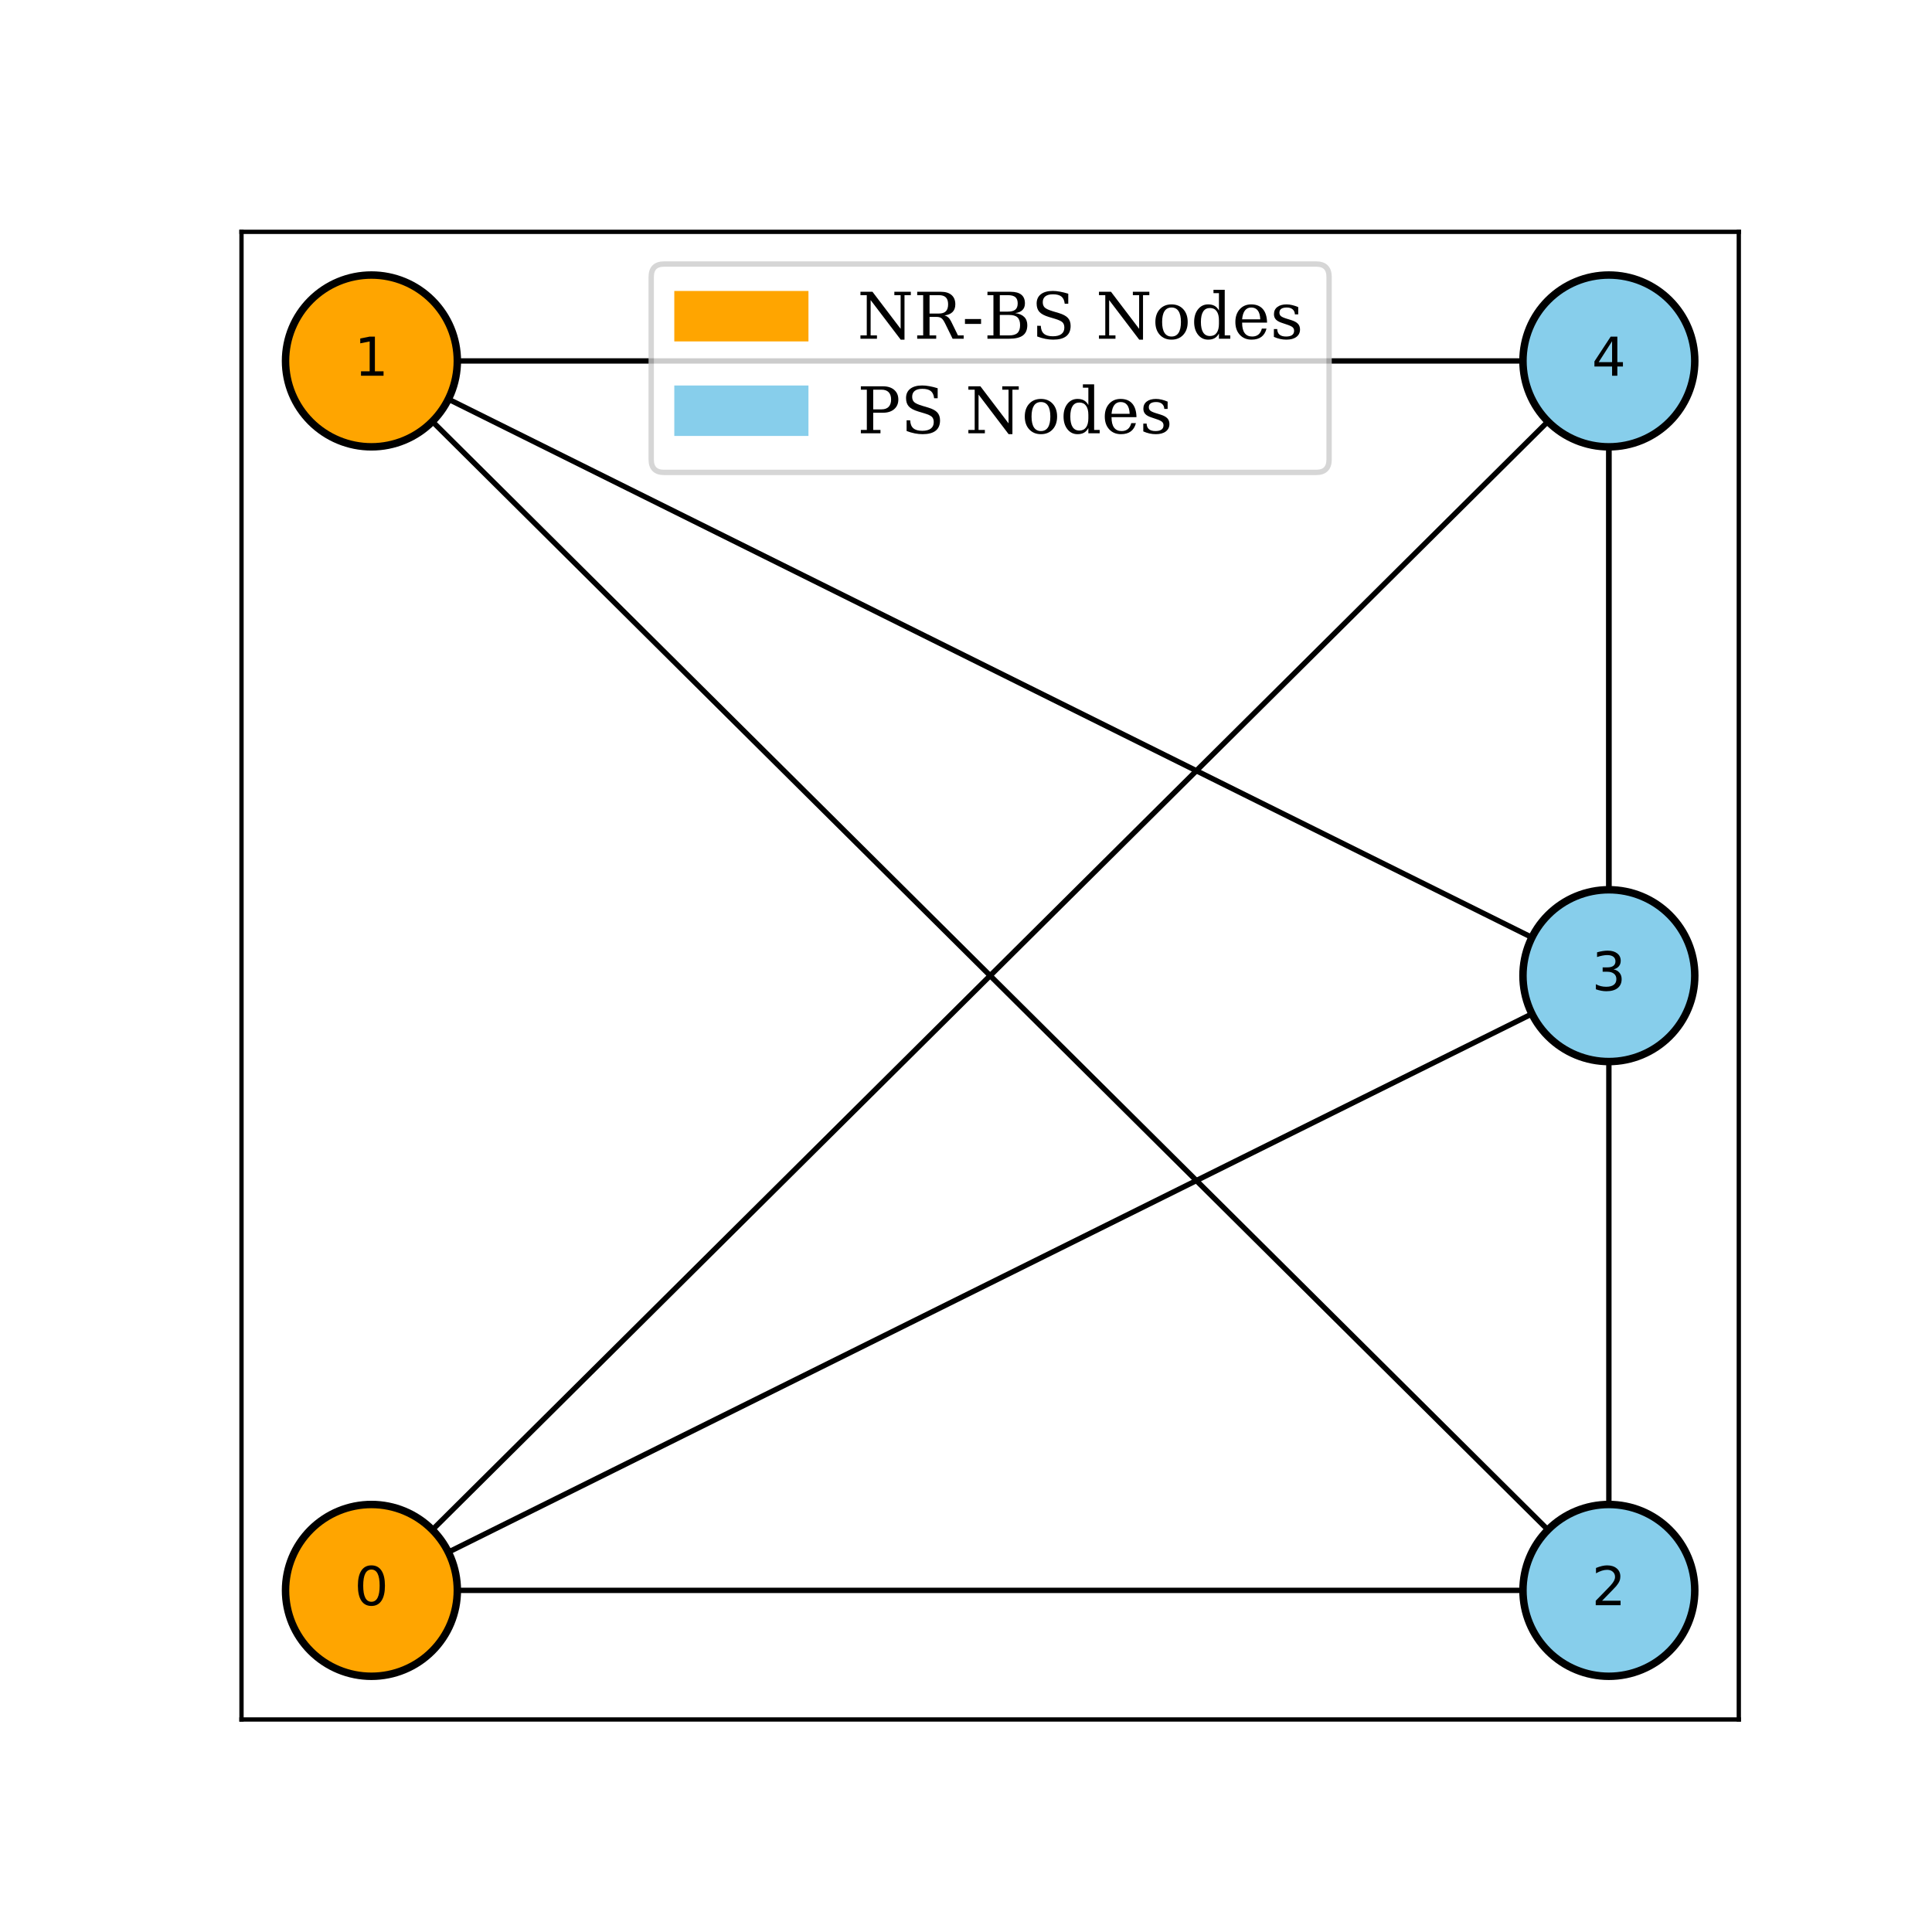
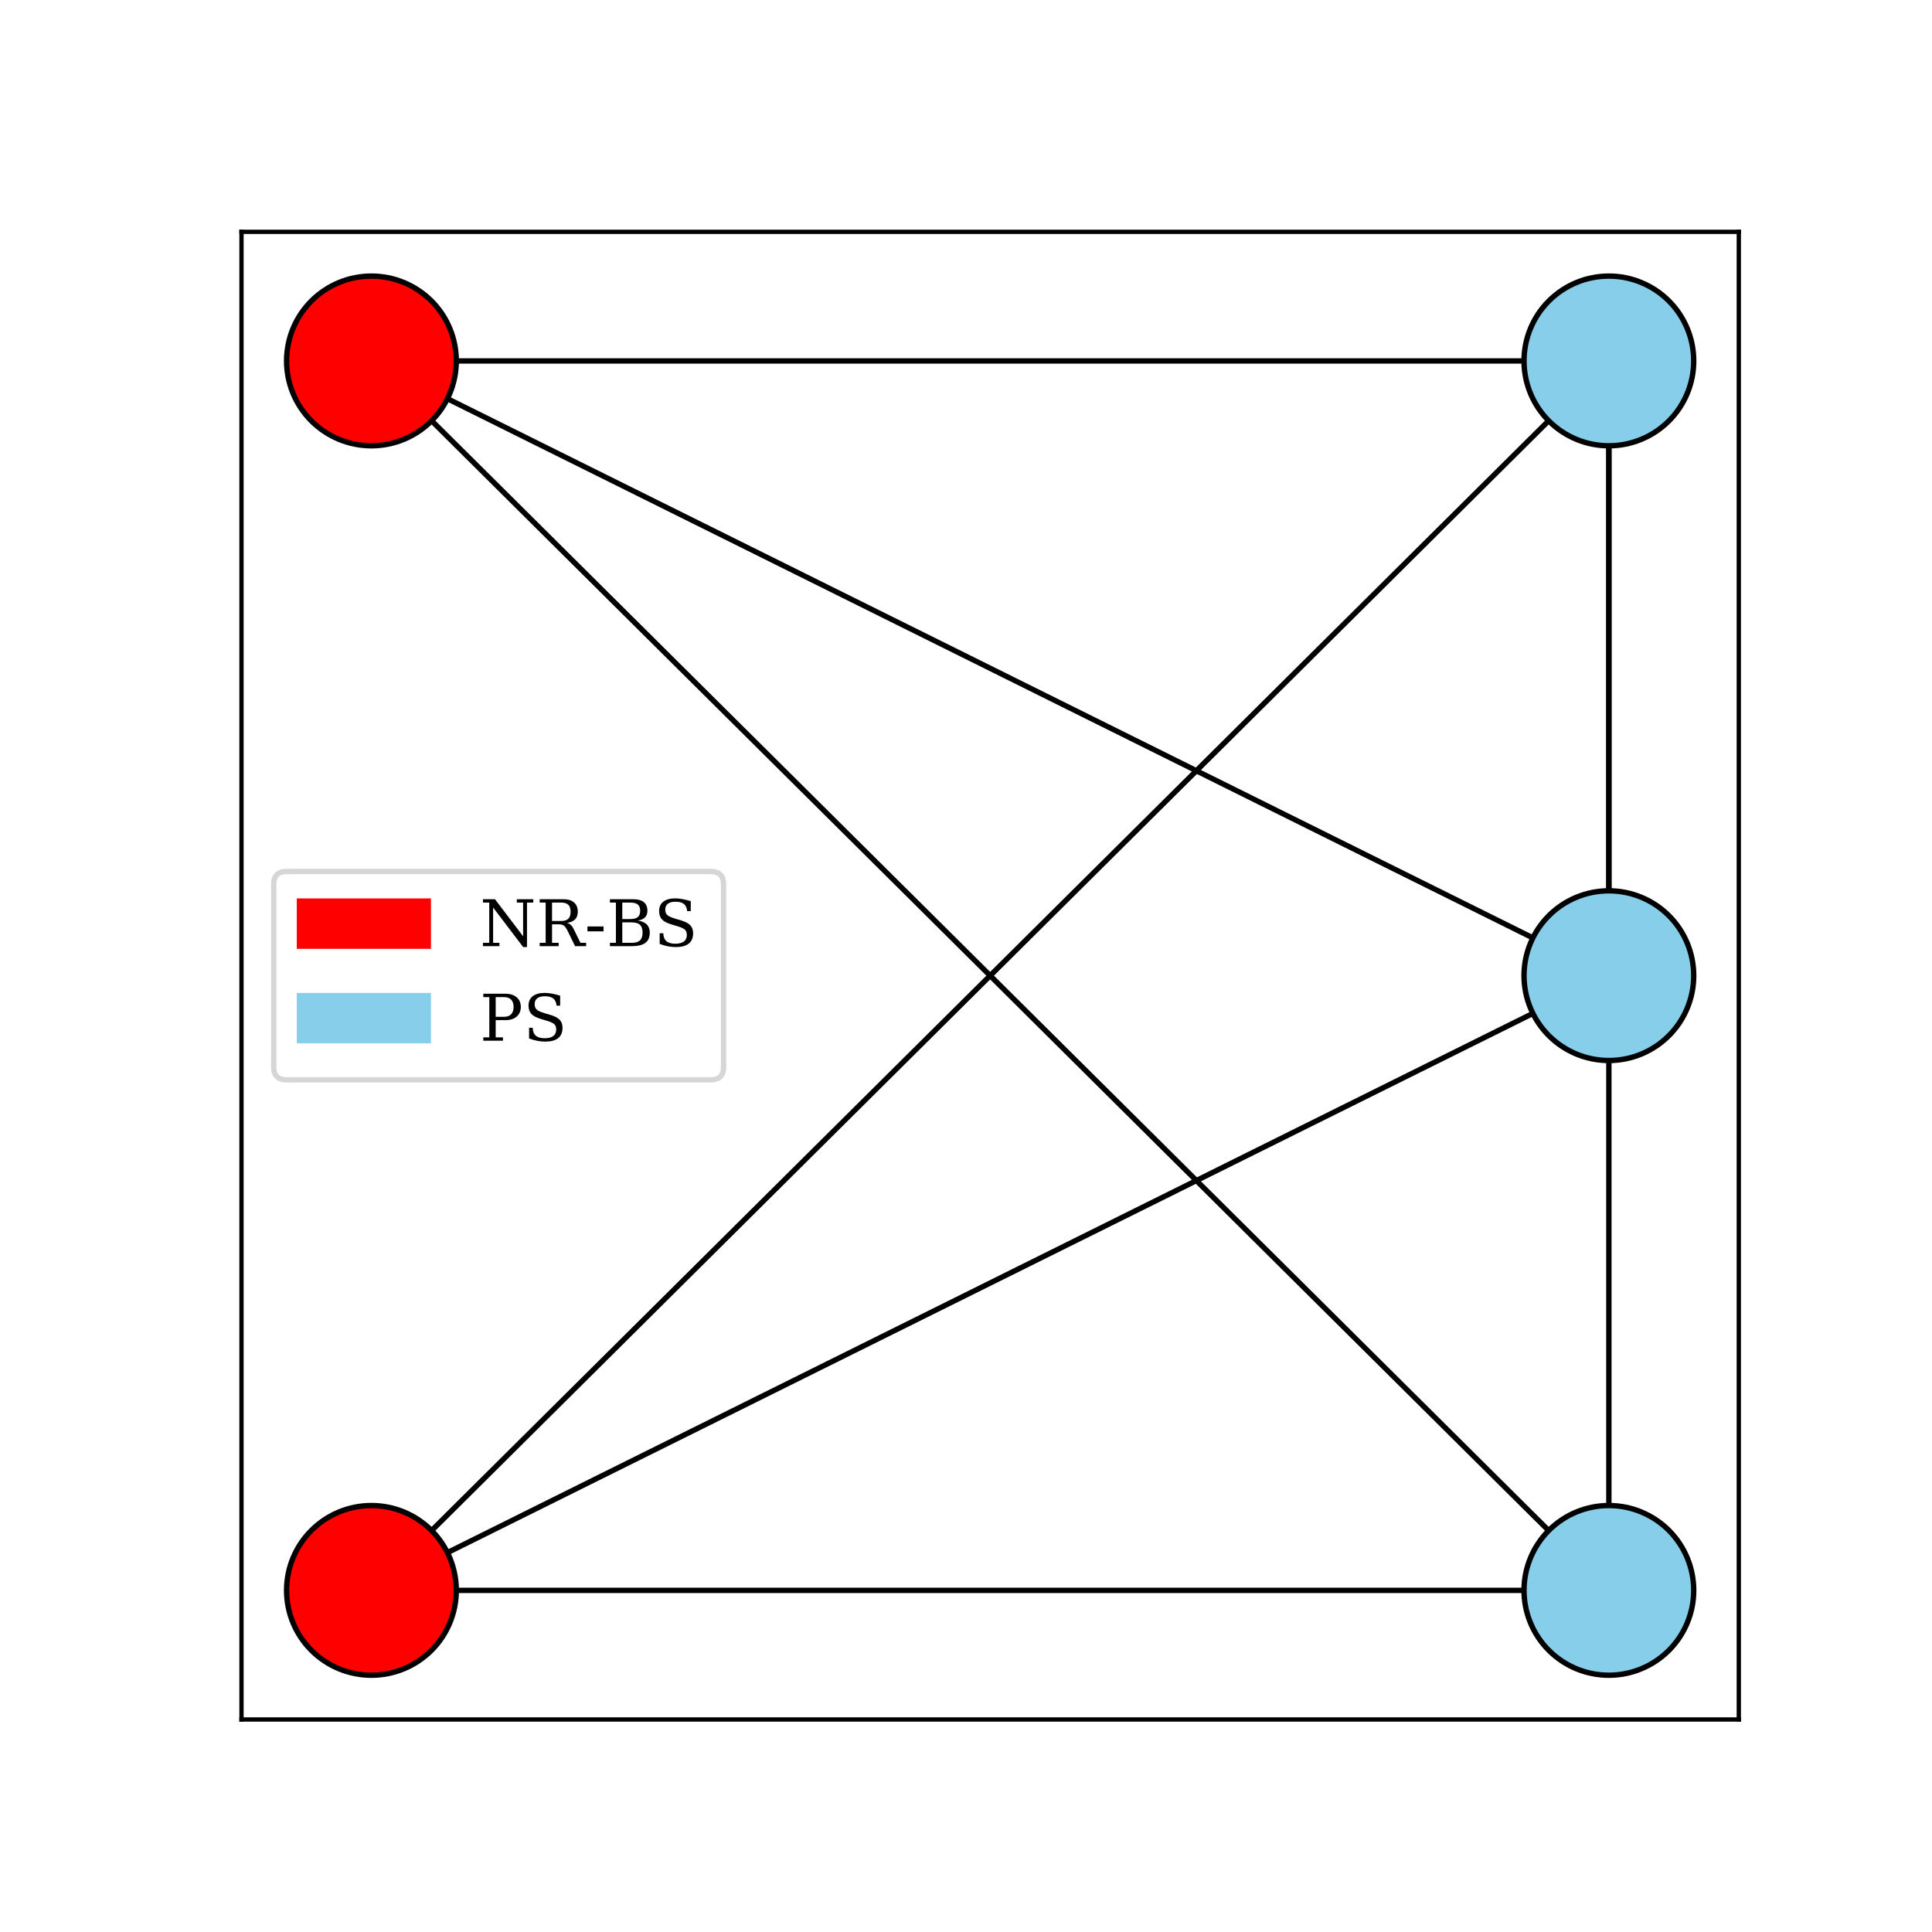
<svg xmlns="http://www.w3.org/2000/svg" xmlns:xlink="http://www.w3.org/1999/xlink" width="360pt" height="360pt" viewBox="0 0 360 360" version="1.1">
  <defs>
    <style type="text/css">*{stroke-linejoin: round; stroke-linecap: butt}</style>
  </defs>
  <g id="figure_1">
    <g id="patch_1">
      <path d="M 0 360  L 360 360  L 360 0  L 0 0  z " style="fill: #ffffff" />
    </g>
    <g id="axes_1">
      <g id="patch_2">
        <path d="M 45 320.4  L 324 320.4  L 324 43.2  L 45 43.2  z " style="fill: #ffffff" />
      </g>
      <g id="LineCollection_1">
-         <path d="M 69.211 296.345  L 299.789 296.345  " clip-path="url(#p418cbfb1ce)" style="fill: none; stroke: #000000" />
-         <path d="M 69.211 296.345  L 299.789 181.8  " clip-path="url(#p418cbfb1ce)" style="fill: none; stroke: #000000" />
-         <path d="M 69.211 296.345  L 299.789 67.255  " clip-path="url(#p418cbfb1ce)" style="fill: none; stroke: #000000" />
-         <path d="M 69.211 67.255  L 299.789 296.345  " clip-path="url(#p418cbfb1ce)" style="fill: none; stroke: #000000" />
-         <path d="M 69.211 67.255  L 299.789 181.8  " clip-path="url(#p418cbfb1ce)" style="fill: none; stroke: #000000" />
-         <path d="M 69.211 67.255  L 299.789 67.255  " clip-path="url(#p418cbfb1ce)" style="fill: none; stroke: #000000" />
-         <path d="M 299.789 296.345  L 299.789 67.255  " clip-path="url(#p418cbfb1ce)" style="fill: none; stroke: #000000" />
-         <path d="M 299.789 181.8  L 299.789 67.255  " clip-path="url(#p418cbfb1ce)" style="fill: none; stroke: #000000" />
+         <path d="M 69.211 296.345  L 299.789 296.345  " clip-path="url(#pc3e4ab299c)" style="fill: none; stroke: #000000" />
+         <path d="M 69.211 296.345  L 299.789 181.8  " clip-path="url(#pc3e4ab299c)" style="fill: none; stroke: #000000" />
+         <path d="M 69.211 296.345  L 299.789 67.255  " clip-path="url(#pc3e4ab299c)" style="fill: none; stroke: #000000" />
+         <path d="M 69.211 67.255  L 299.789 296.345  " clip-path="url(#pc3e4ab299c)" style="fill: none; stroke: #000000" />
+         <path d="M 69.211 67.255  L 299.789 181.8  " clip-path="url(#pc3e4ab299c)" style="fill: none; stroke: #000000" />
+         <path d="M 69.211 67.255  L 299.789 67.255  " clip-path="url(#pc3e4ab299c)" style="fill: none; stroke: #000000" />
+         <path d="M 299.789 296.345  L 299.789 67.255  " clip-path="url(#pc3e4ab299c)" style="fill: none; stroke: #000000" />
+         <path d="M 299.789 181.8  L 299.789 67.255  " clip-path="url(#pc3e4ab299c)" style="fill: none; stroke: #000000" />
      </g>
      <g id="matplotlib.axis_1">
        <g id="xtick_1" />
        <g id="xtick_2" />
        <g id="xtick_3" />
        <g id="xtick_4" />
        <g id="xtick_5" />
        <g id="xtick_6" />
        <g id="xtick_7" />
        <g id="xtick_8" />
      </g>
      <g id="matplotlib.axis_2">
        <g id="ytick_1" />
        <g id="ytick_2" />
        <g id="ytick_3" />
        <g id="ytick_4" />
        <g id="ytick_5" />
        <g id="ytick_6" />
        <g id="ytick_7" />
      </g>
      <g id="PathCollection_1">
        <defs>
-           <path id="C0_0_128d9644fb" d="M 0 16.202  C 4.297 16.202 8.418 14.495 11.456 11.456  C 14.495 8.418 16.202 4.297 16.202 -0  C 16.202 -4.297 14.495 -8.418 11.456 -11.456  C 8.418 -14.495 4.297 -16.202 0 -16.202  C -4.297 -16.202 -8.418 -14.495 -11.456 -11.456  C -14.495 -8.418 -16.202 -4.297 -16.202 0  C -16.202 4.297 -14.495 8.418 -11.456 11.456  C -8.418 14.495 -4.297 16.202 0 16.202  z " />
+           <path id="C0_0_532df0b635" d="M 0 11.18  C 2.965 11.18 5.809 10.002 7.906 7.906  C 10.002 5.809 11.18 2.965 11.18 -0  C 11.18 -2.965 10.002 -5.809 7.906 -7.906  C 5.809 -10.002 2.965 -11.18 0 -11.18  C -2.965 -11.18 -5.809 -10.002 -7.906 -7.906  C -10.002 -5.809 -11.18 -2.965 -11.18 0  C -11.18 2.965 -10.002 5.809 -7.906 7.906  C -5.809 10.002 -2.965 11.18 0 11.18  z " />
        </defs>
-         <g clip-path="url(#p418cbfb1ce)">
-           <use xlink:href="#C0_0_128d9644fb" x="69.211" y="296.345" style="stroke: #000000" />
+         <g clip-path="url(#pc3e4ab299c)">
+           <use xlink:href="#C0_0_532df0b635" x="69.211" y="296.345" style="stroke: #000000" />
        </g>
-         <g clip-path="url(#p418cbfb1ce)">
-           <use xlink:href="#C0_0_128d9644fb" x="69.211" y="67.255" style="stroke: #000000" />
+         <g clip-path="url(#pc3e4ab299c)">
+           <use xlink:href="#C0_0_532df0b635" x="69.211" y="67.255" style="stroke: #000000" />
        </g>
-         <g clip-path="url(#p418cbfb1ce)">
-           <use xlink:href="#C0_0_128d9644fb" x="299.789" y="296.345" style="stroke: #000000" />
+         <g clip-path="url(#pc3e4ab299c)">
+           <use xlink:href="#C0_0_532df0b635" x="299.789" y="296.345" style="stroke: #000000" />
        </g>
-         <g clip-path="url(#p418cbfb1ce)">
-           <use xlink:href="#C0_0_128d9644fb" x="299.789" y="181.8" style="stroke: #000000" />
+         <g clip-path="url(#pc3e4ab299c)">
+           <use xlink:href="#C0_0_532df0b635" x="299.789" y="181.8" style="stroke: #000000" />
        </g>
-         <g clip-path="url(#p418cbfb1ce)">
-           <use xlink:href="#C0_0_128d9644fb" x="299.789" y="67.255" style="stroke: #000000" />
+         <g clip-path="url(#pc3e4ab299c)">
+           <use xlink:href="#C0_0_532df0b635" x="299.789" y="67.255" style="stroke: #000000" />
        </g>
      </g>
      <g id="PathCollection_2">
        <defs>
-           <path id="C1_0_8502f58117" d="M 0 15.811  C 4.193 15.811 8.215 14.145 11.18 11.18  C 14.145 8.215 15.811 4.193 15.811 -0  C 15.811 -4.193 14.145 -8.215 11.18 -11.18  C 8.215 -14.145 4.193 -15.811 0 -15.811  C -4.193 -15.811 -8.215 -14.145 -11.18 -11.18  C -14.145 -8.215 -15.811 -4.193 -15.811 0  C -15.811 4.193 -14.145 8.215 -11.18 11.18  C -8.215 14.145 -4.193 15.811 0 15.811  z " />
+           <path id="C1_0_5de08ec464" d="M 0 15.811  C 4.193 15.811 8.215 14.145 11.18 11.18  C 14.145 8.215 15.811 4.193 15.811 -0  C 15.811 -4.193 14.145 -8.215 11.18 -11.18  C 8.215 -14.145 4.193 -15.811 0 -15.811  C -4.193 -15.811 -8.215 -14.145 -11.18 -11.18  C -14.145 -8.215 -15.811 -4.193 -15.811 0  C -15.811 4.193 -14.145 8.215 -11.18 11.18  C -8.215 14.145 -4.193 15.811 0 15.811  z " />
        </defs>
-         <g clip-path="url(#p418cbfb1ce)">
-           <use xlink:href="#C1_0_8502f58117" x="69.211" y="296.345" style="fill: #ffa500; stroke: #000000" />
+         <g clip-path="url(#pc3e4ab299c)">
+           <use xlink:href="#C1_0_5de08ec464" x="69.211" y="296.345" style="fill: #ff0000; stroke: #000000" />
        </g>
-         <g clip-path="url(#p418cbfb1ce)">
-           <use xlink:href="#C1_0_8502f58117" x="69.211" y="67.255" style="fill: #ffa500; stroke: #000000" />
+         <g clip-path="url(#pc3e4ab299c)">
+           <use xlink:href="#C1_0_5de08ec464" x="69.211" y="67.255" style="fill: #ff0000; stroke: #000000" />
        </g>
-         <g clip-path="url(#p418cbfb1ce)">
-           <use xlink:href="#C1_0_8502f58117" x="299.789" y="296.345" style="fill: #87ceeb; stroke: #000000" />
+         <g clip-path="url(#pc3e4ab299c)">
+           <use xlink:href="#C1_0_5de08ec464" x="299.789" y="296.345" style="fill: #87ceeb; stroke: #000000" />
        </g>
-         <g clip-path="url(#p418cbfb1ce)">
-           <use xlink:href="#C1_0_8502f58117" x="299.789" y="181.8" style="fill: #87ceeb; stroke: #000000" />
+         <g clip-path="url(#pc3e4ab299c)">
+           <use xlink:href="#C1_0_5de08ec464" x="299.789" y="181.8" style="fill: #87ceeb; stroke: #000000" />
        </g>
-         <g clip-path="url(#p418cbfb1ce)">
-           <use xlink:href="#C1_0_8502f58117" x="299.789" y="67.255" style="fill: #87ceeb; stroke: #000000" />
+         <g clip-path="url(#pc3e4ab299c)">
+           <use xlink:href="#C1_0_5de08ec464" x="299.789" y="67.255" style="fill: #87ceeb; stroke: #000000" />
        </g>
      </g>
      <g id="patch_3">
        <path d="M 45 320.4  L 45 43.2  " style="fill: none; stroke: #000000; stroke-width: 0.8; stroke-linejoin: miter; stroke-linecap: square" />
      </g>
      <g id="patch_4">
        <path d="M 324 320.4  L 324 43.2  " style="fill: none; stroke: #000000; stroke-width: 0.8; stroke-linejoin: miter; stroke-linecap: square" />
      </g>
      <g id="patch_5">
        <path d="M 45 320.4  L 324 320.4  " style="fill: none; stroke: #000000; stroke-width: 0.8; stroke-linejoin: miter; stroke-linecap: square" />
      </g>
      <g id="patch_6">
        <path d="M 45 43.2  L 324 43.2  " style="fill: none; stroke: #000000; stroke-width: 0.8; stroke-linejoin: miter; stroke-linecap: square" />
      </g>
-       <g id="text_1">
-         <g clip-path="url(#p418cbfb1ce)">
-           <g transform="translate(66.02949 299.1048) scale(0.1 -0.1)">
-             <defs>
-               <path id="DejaVuSans-30" d="M 2034 4250  Q 1547 4250 1301 3770  Q 1056 3291 1056 2328  Q 1056 1369 1301 889  Q 1547 409 2034 409  Q 2525 409 2770 889  Q 3016 1369 3016 2328  Q 3016 3291 2770 3770  Q 2525 4250 2034 4250  z M 2034 4750  Q 2819 4750 3233 4129  Q 3647 3509 3647 2328  Q 3647 1150 3233 529  Q 2819 -91 2034 -91  Q 1250 -91 836 529  Q 422 1150 422 2328  Q 422 3509 836 4129  Q 1250 4750 2034 4750  z " transform="scale(0.015625)" />
-             </defs>
-             <use xlink:href="#DejaVuSans-30" />
-           </g>
-         </g>
-       </g>
-       <g id="text_2">
-         <g clip-path="url(#p418cbfb1ce)">
-           <g transform="translate(66.02949 70.01392) scale(0.1 -0.1)">
-             <defs>
-               <path id="DejaVuSans-31" d="M 794 531  L 1825 531  L 1825 4091  L 703 3866  L 703 4441  L 1819 4666  L 2450 4666  L 2450 531  L 3481 531  L 3481 0  L 794 0  L 794 531  z " transform="scale(0.015625)" />
-             </defs>
-             <use xlink:href="#DejaVuSans-31" />
-           </g>
-         </g>
-       </g>
-       <g id="text_3">
-         <g clip-path="url(#p418cbfb1ce)">
-           <g transform="translate(296.608 299.1048) scale(0.1 -0.1)">
-             <defs>
-               <path id="DejaVuSans-32" d="M 1228 531  L 3431 531  L 3431 0  L 469 0  L 469 531  Q 828 903 1448 1529  Q 2069 2156 2228 2338  Q 2531 2678 2651 2914  Q 2772 3150 2772 3378  Q 2772 3750 2511 3984  Q 2250 4219 1831 4219  Q 1534 4219 1204 4116  Q 875 4013 500 3803  L 500 4441  Q 881 4594 1212 4672  Q 1544 4750 1819 4750  Q 2544 4750 2975 4387  Q 3406 4025 3406 3419  Q 3406 3131 3298 2873  Q 3191 2616 2906 2266  Q 2828 2175 2409 1742  Q 1991 1309 1228 531  z " transform="scale(0.015625)" />
-             </defs>
-             <use xlink:href="#DejaVuSans-32" />
-           </g>
-         </g>
-       </g>
-       <g id="text_4">
-         <g clip-path="url(#p418cbfb1ce)">
-           <g transform="translate(296.608 184.5594) scale(0.1 -0.1)">
-             <defs>
-               <path id="DejaVuSans-33" d="M 2597 2516  Q 3050 2419 3304 2112  Q 3559 1806 3559 1356  Q 3559 666 3084 287  Q 2609 -91 1734 -91  Q 1441 -91 1130 -33  Q 819 25 488 141  L 488 750  Q 750 597 1062 519  Q 1375 441 1716 441  Q 2309 441 2620 675  Q 2931 909 2931 1356  Q 2931 1769 2642 2001  Q 2353 2234 1838 2234  L 1294 2234  L 1294 2753  L 1863 2753  Q 2328 2753 2575 2939  Q 2822 3125 2822 3475  Q 2822 3834 2567 4026  Q 2313 4219 1838 4219  Q 1578 4219 1281 4162  Q 984 4106 628 3988  L 628 4550  Q 988 4650 1302 4700  Q 1616 4750 1894 4750  Q 2613 4750 3031 4423  Q 3450 4097 3450 3541  Q 3450 3153 3228 2886  Q 3006 2619 2597 2516  z " transform="scale(0.015625)" />
-             </defs>
-             <use xlink:href="#DejaVuSans-33" />
-           </g>
-         </g>
-       </g>
-       <g id="text_5">
-         <g clip-path="url(#p418cbfb1ce)">
-           <g transform="translate(296.608 70.01392) scale(0.1 -0.1)">
-             <defs>
-               <path id="DejaVuSans-34" d="M 2419 4116  L 825 1625  L 2419 1625  L 2419 4116  z M 2253 4666  L 3047 4666  L 3047 1625  L 3713 1625  L 3713 1100  L 3047 1100  L 3047 0  L 2419 0  L 2419 1100  L 313 1100  L 313 1709  L 2253 4666  z " transform="scale(0.015625)" />
-             </defs>
-             <use xlink:href="#DejaVuSans-34" />
-           </g>
-         </g>
-       </g>
      <g id="legend_1">
        <g id="patch_7">
-           <path d="M 123.745 88.028  L 245.255 88.028  Q 247.655 88.028 247.655 85.627  L 247.655 51.6  Q 247.655 49.2 245.255 49.2  L 123.745 49.2  Q 121.345 49.2 121.345 51.6  L 121.345 85.627  Q 121.345 88.028 123.745 88.028  z " style="fill: #ffffff; opacity: 0.8; stroke: #cccccc; stroke-linejoin: miter" />
+           <path d="M 53.4 201.214  L 132.429 201.214  Q 134.829 201.214 134.829 198.814  L 134.829 164.786  Q 134.829 162.386 132.429 162.386  L 53.4 162.386  Q 51 162.386 51 164.786  L 51 198.814  Q 51 201.214 53.4 201.214  z " style="fill: #ffffff; opacity: 0.8; stroke: #cccccc; stroke-linejoin: miter" />
        </g>
        <g id="patch_8">
-           <path d="M 126.145 63.118  L 150.145 63.118  L 150.145 54.718  L 126.145 54.718  z " style="fill: #ffa500; stroke: #ffa500; stroke-linejoin: miter" />
+           <path d="M 55.8 176.304  L 79.8 176.304  L 79.8 167.904  L 55.8 167.904  z " style="fill: #ff0000; stroke: #ff0000; stroke-linejoin: miter" />
        </g>
-         <g id="text_6">
-           <g transform="translate(159.7453 63.11812) scale(0.12 -0.12)">
+         <g id="text_1">
+           <g transform="translate(89.4 176.3044) scale(0.12 -0.12)">
            <defs>
              <path id="DejaVuSerif-4e" d="M 313 0  L 313 331  L 941 331  L 941 4331  L 313 4331  L 313 4666  L 1509 4666  L 4306 984  L 4306 4331  L 3681 4331  L 3681 4666  L 5319 4666  L 5319 4331  L 4691 4331  L 4691 -91  L 4313 -91  L 1325 3841  L 1325 331  L 1953 331  L 1953 0  L 313 0  z " transform="scale(0.015625)" />
              <path id="DejaVuSerif-52" d="M 3066 2316  Q 3284 2256 3442 2114  Q 3600 1972 3725 1716  L 4403 331  L 4972 331  L 4972 0  L 3872 0  L 3144 1484  Q 2934 1916 2759 2042  Q 2584 2169 2278 2169  L 1581 2169  L 1581 331  L 2241 331  L 2241 0  L 353 0  L 353 331  L 947 331  L 947 4331  L 353 4331  L 353 4666  L 2719 4666  Q 3400 4666 3770 4341  Q 4141 4016 4141 3419  Q 4141 2938 3870 2661  Q 3600 2384 3066 2316  z M 1581 2503  L 2503 2503  Q 2975 2503 3200 2726  Q 3425 2950 3425 3419  Q 3425 3888 3200 4109  Q 2975 4331 2503 4331  L 1581 4331  L 1581 2503  z " transform="scale(0.015625)" />
              <path id="DejaVuSerif-2d" d="M 281 1959  L 1881 1959  L 1881 1472  L 281 1472  L 281 1959  z " transform="scale(0.015625)" />
              <path id="DejaVuSerif-42" d="M 1581 331  L 2516 331  Q 3078 331 3337 575  Q 3597 819 3597 1350  Q 3597 1878 3339 2120  Q 3081 2363 2516 2363  L 1581 2363  L 1581 331  z M 1581 2694  L 2375 2694  Q 2888 2694 3123 2891  Q 3359 3088 3359 3513  Q 3359 3941 3123 4136  Q 2888 4331 2375 4331  L 1581 4331  L 1581 2694  z M 353 0  L 353 331  L 947 331  L 947 4331  L 353 4331  L 353 4666  L 2656 4666  Q 3363 4666 3720 4377  Q 4078 4088 4078 3513  Q 4078 3097 3829 2850  Q 3581 2603 3103 2547  Q 3697 2472 4005 2167  Q 4313 1863 4313 1350  Q 4313 656 3875 328  Q 3438 0 2509 0  L 353 0  z " transform="scale(0.015625)" />
              <path id="DejaVuSerif-53" d="M 594 225  L 594 1288  L 953 1284  Q 969 753 1261 498  Q 1553 244 2150 244  Q 2706 244 2998 464  Q 3291 684 3291 1106  Q 3291 1444 3114 1625  Q 2938 1806 2369 1978  L 1753 2163  Q 1084 2366 811 2669  Q 538 2972 538 3500  Q 538 4094 959 4422  Q 1381 4750 2144 4750  Q 2469 4750 2856 4679  Q 3244 4609 3681 4475  L 3681 3481  L 3328 3481  Q 3275 3975 2998 4195  Q 2722 4416 2156 4416  Q 1663 4416 1405 4214  Q 1147 4013 1147 3628  Q 1147 3294 1340 3103  Q 1534 2913 2163 2725  L 2741 2553  Q 3375 2363 3645 2067  Q 3916 1772 3916 1275  Q 3916 597 3481 253  Q 3047 -91 2188 -91  Q 1803 -91 1404 -12  Q 1006 66 594 225  z " transform="scale(0.015625)" />
-               <path id="DejaVuSerif-20" transform="scale(0.015625)" />
-               <path id="DejaVuSerif-6f" d="M 1925 219  Q 2388 219 2623 584  Q 2859 950 2859 1663  Q 2859 2375 2623 2739  Q 2388 3103 1925 3103  Q 1463 3103 1227 2739  Q 991 2375 991 1663  Q 991 950 1228 584  Q 1466 219 1925 219  z M 1925 -91  Q 1200 -91 759 389  Q 319 869 319 1663  Q 319 2456 758 2934  Q 1197 3413 1925 3413  Q 2653 3413 3092 2934  Q 3531 2456 3531 1663  Q 3531 869 3092 389  Q 2653 -91 1925 -91  z " transform="scale(0.015625)" />
-               <path id="DejaVuSerif-64" d="M 3359 331  L 3909 331  L 3909 0  L 2784 0  L 2784 519  Q 2616 206 2355 57  Q 2094 -91 1709 -91  Q 1097 -91 708 395  Q 319 881 319 1663  Q 319 2444 706 2928  Q 1094 3413 1709 3413  Q 2094 3413 2355 3264  Q 2616 3116 2784 2803  L 2784 4531  L 2241 4531  L 2241 4863  L 3359 4863  L 3359 331  z M 2784 1497  L 2784 1825  Q 2784 2422 2554 2737  Q 2325 3053 1888 3053  Q 1444 3053 1217 2703  Q 991 2353 991 1663  Q 991 975 1217 622  Q 1444 269 1888 269  Q 2325 269 2554 583  Q 2784 897 2784 1497  z " transform="scale(0.015625)" />
-               <path id="DejaVuSerif-65" d="M 3469 1600  L 991 1600  L 991 1575  Q 991 903 1244 561  Q 1497 219 1991 219  Q 2369 219 2611 417  Q 2853 616 2950 1006  L 3413 1006  Q 3275 459 2904 184  Q 2534 -91 1931 -91  Q 1203 -91 761 389  Q 319 869 319 1663  Q 319 2450 753 2931  Q 1188 3413 1894 3413  Q 2647 3413 3050 2948  Q 3453 2484 3469 1600  z M 2791 1931  Q 2772 2513 2545 2808  Q 2319 3103 1894 3103  Q 1497 3103 1269 2806  Q 1041 2509 991 1931  L 2791 1931  z " transform="scale(0.015625)" />
-               <path id="DejaVuSerif-73" d="M 359 184  L 359 959  L 691 959  Q 703 588 923 403  Q 1144 219 1575 219  Q 1963 219 2166 364  Q 2369 509 2369 788  Q 2369 1006 2220 1140  Q 2072 1275 1594 1428  L 1178 1569  Q 750 1706 558 1912  Q 366 2119 366 2438  Q 366 2894 700 3153  Q 1034 3413 1625 3413  Q 1888 3413 2178 3344  Q 2469 3275 2778 3144  L 2778 2419  L 2447 2419  Q 2434 2741 2221 2922  Q 2009 3103 1644 3103  Q 1281 3103 1095 2975  Q 909 2847 909 2591  Q 909 2381 1050 2254  Q 1191 2128 1613 1997  L 2069 1856  Q 2541 1709 2748 1489  Q 2956 1269 2956 922  Q 2956 450 2595 179  Q 2234 -91 1600 -91  Q 1278 -91 972 -22  Q 666 47 359 184  z " transform="scale(0.015625)" />
            </defs>
            <use xlink:href="#DejaVuSerif-4e" />
            <use xlink:href="#DejaVuSerif-52" x="87.5" />
            <use xlink:href="#DejaVuSerif-2d" x="162.793" />
            <use xlink:href="#DejaVuSerif-42" x="196.582" />
            <use xlink:href="#DejaVuSerif-53" x="270.068" />
-             <use xlink:href="#DejaVuSerif-20" x="338.574" />
-             <use xlink:href="#DejaVuSerif-4e" x="370.361" />
-             <use xlink:href="#DejaVuSerif-6f" x="457.861" />
-             <use xlink:href="#DejaVuSerif-64" x="518.066" />
-             <use xlink:href="#DejaVuSerif-65" x="582.08" />
-             <use xlink:href="#DejaVuSerif-73" x="641.26" />
          </g>
        </g>
        <g id="patch_9">
-           <path d="M 126.145 80.732  L 150.145 80.732  L 150.145 72.332  L 126.145 72.332  z " style="fill: #87ceeb; stroke: #87ceeb; stroke-linejoin: miter" />
+           <path d="M 55.8 193.918  L 79.8 193.918  L 79.8 185.518  L 55.8 185.518  z " style="fill: #87ceeb; stroke: #87ceeb; stroke-linejoin: miter" />
        </g>
-         <g id="text_7">
-           <g transform="translate(159.7453 80.73188) scale(0.12 -0.12)">
+         <g id="text_2">
+           <g transform="translate(89.4 193.9181) scale(0.12 -0.12)">
            <defs>
              <path id="DejaVuSerif-50" d="M 1581 2375  L 2406 2375  Q 2872 2375 3115 2626  Q 3359 2878 3359 3353  Q 3359 3831 3115 4081  Q 2872 4331 2406 4331  L 1581 4331  L 1581 2375  z M 353 0  L 353 331  L 947 331  L 947 4331  L 353 4331  L 353 4666  L 2559 4666  Q 3259 4666 3668 4311  Q 4078 3956 4078 3353  Q 4078 2753 3668 2397  Q 3259 2041 2559 2041  L 1581 2041  L 1581 331  L 2303 331  L 2303 0  L 353 0  z " transform="scale(0.015625)" />
            </defs>
            <use xlink:href="#DejaVuSerif-50" />
            <use xlink:href="#DejaVuSerif-53" x="67.285" />
-             <use xlink:href="#DejaVuSerif-20" x="135.791" />
-             <use xlink:href="#DejaVuSerif-4e" x="167.578" />
-             <use xlink:href="#DejaVuSerif-6f" x="255.078" />
-             <use xlink:href="#DejaVuSerif-64" x="315.283" />
-             <use xlink:href="#DejaVuSerif-65" x="379.297" />
-             <use xlink:href="#DejaVuSerif-73" x="438.477" />
          </g>
        </g>
      </g>
    </g>
  </g>
  <defs>
-     <clipPath id="p418cbfb1ce">
+     <clipPath id="pc3e4ab299c">
      <rect x="45" y="43.2" width="279" height="277.2" />
    </clipPath>
  </defs>
</svg>
